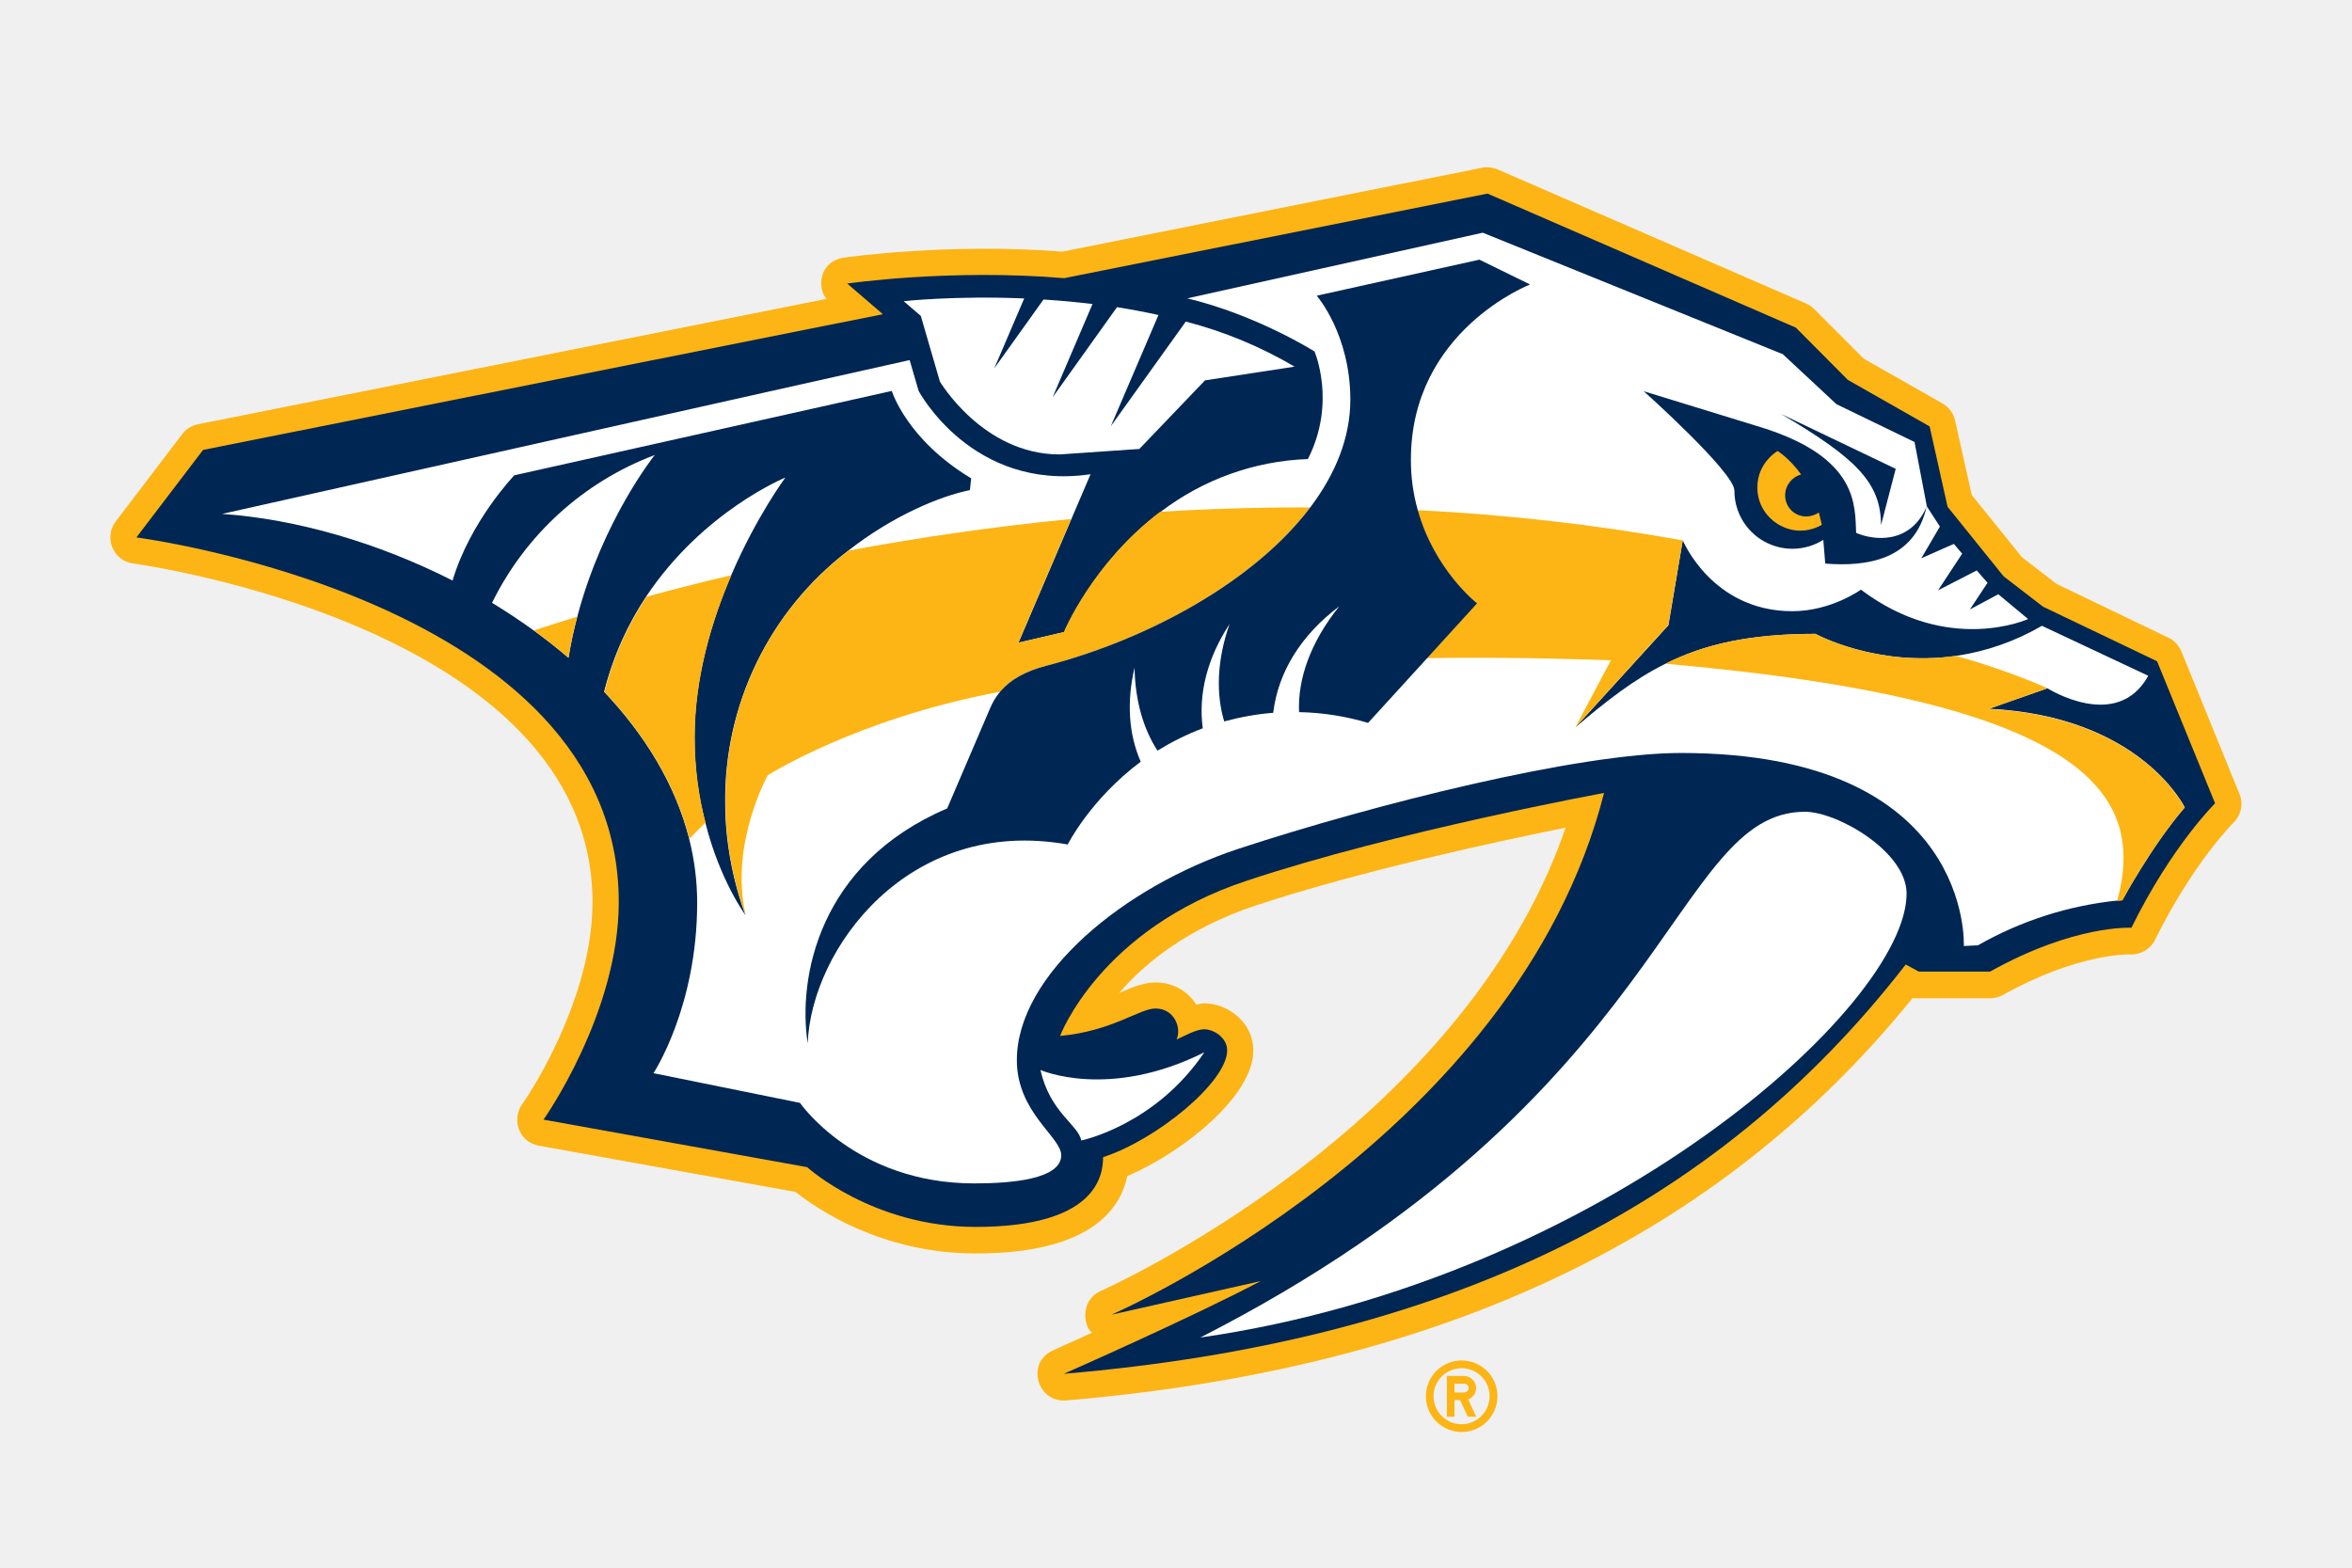
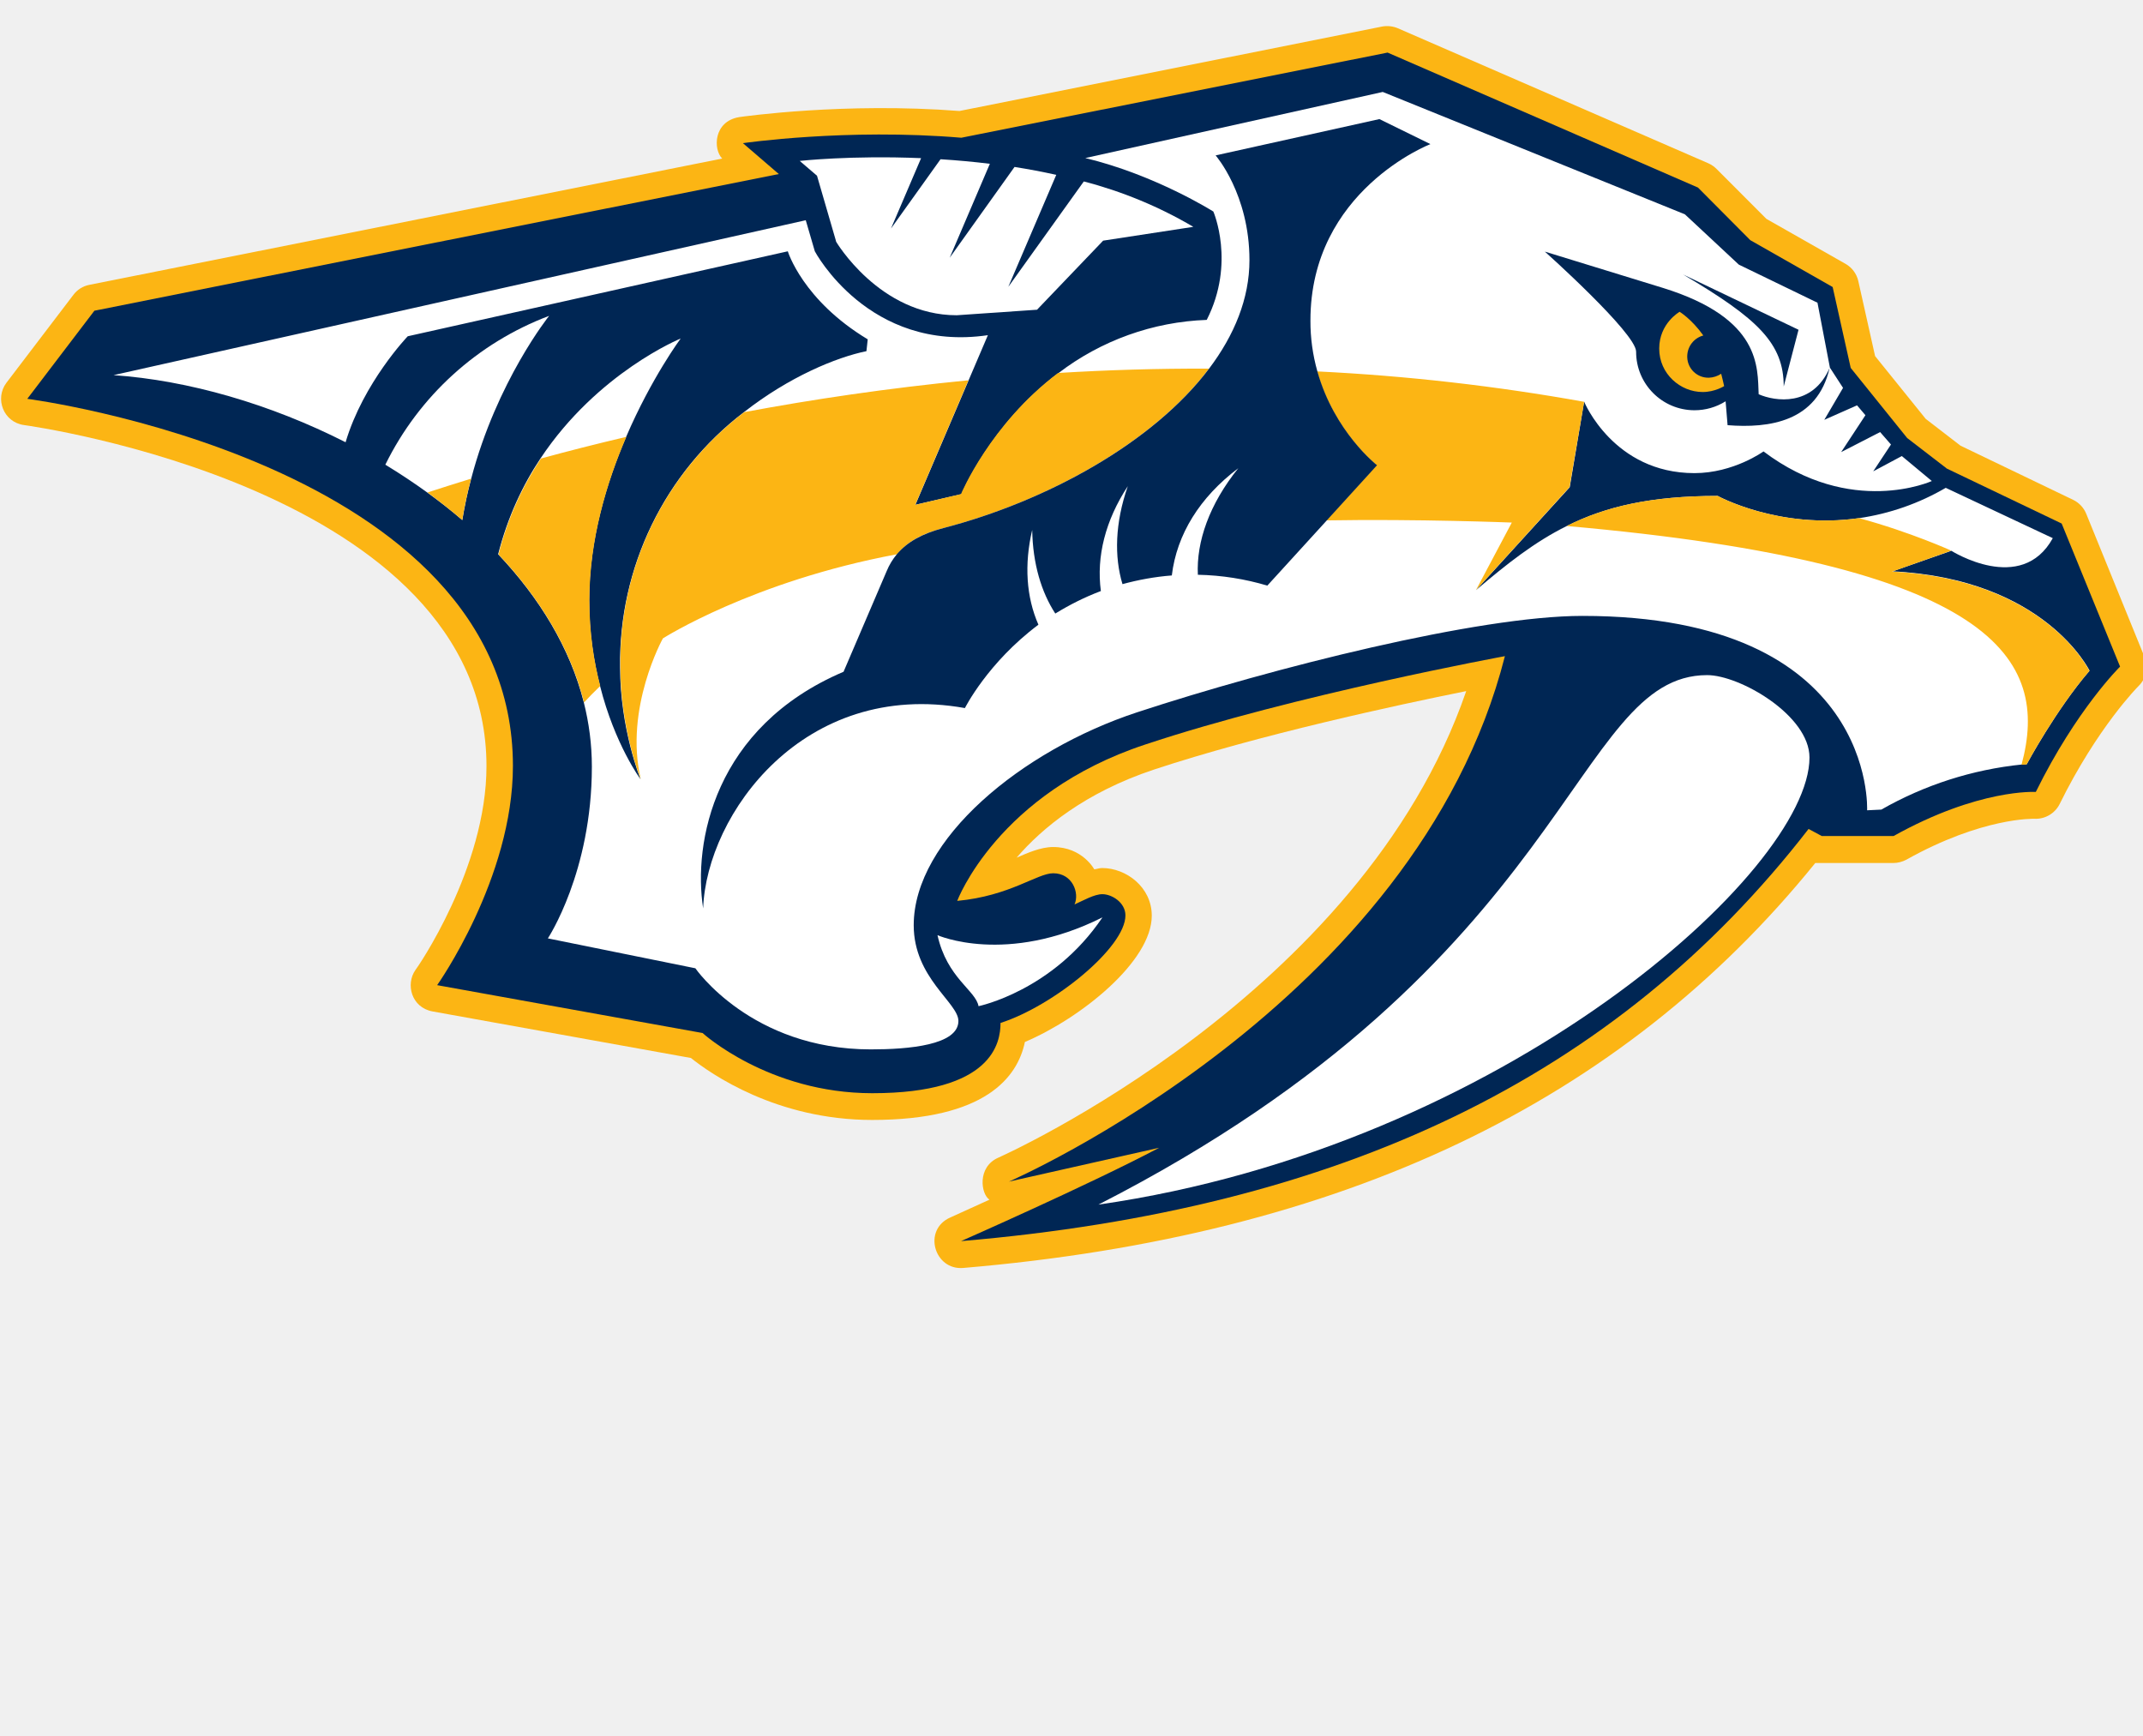
- <svg xmlns="http://www.w3.org/2000/svg" viewBox="0 0 24 16">
-   <g fill="#fcb514">
-     <path d="M15.28 14.25a.364.364 0 1 0-.73 0 .364.364 0 0 0 .73 0zm-.652 0a.286.286 0 1 1 .572 0 .286.286 0 0 1-.572 0z" />
-     <path d="M15.064 14.46l-.082-.177a.124.124 0 0 0-.042-.24h-.176v.416h.078v-.17h.056l.08.17h.086zm-.124-.248h-.098v-.09h.098c.025 0 .046.02.046.044s-.02.046-.046.046z" />
+ <svg xmlns="http://www.w3.org/2000/svg" version="1.1" id="Layer_1" x="0px" y="0px" width="435.031px" height="352.309px" viewBox="0 0 435.031 352.309" enable-background="new 0 0 435.031 352.309" xml:space="preserve">
+   <path fill="#FCB514" d="M423.507,104.288c-0.497-1.221-1.424-2.218-2.604-2.804L397.99,90.468l-7.07-5.448l-10.274-12.738  L377.24,57.06c-0.327-1.47-1.258-2.734-2.563-3.485l-16.104-9.153l-10.114-10.135c-0.48-0.478-1.044-0.865-1.663-1.142  l-63.01-27.399c-1.011-0.432-2.125-0.557-3.205-0.36L194.775,22.53c-23.373-1.803-43.863,1.121-44.724,1.241  c-5.248,0.882-5.288,6.57-3.445,8.413L18.12,57.821c-1.278,0.252-2.418,0.964-3.204,2.003L1.295,77.71  c-2.403,3.205-0.6,8.012,3.605,8.572c0.922,0.14,93.856,12.878,93.856,69.24c0,20.752-14.221,41.183-14.421,41.363  c-2.043,2.924-0.801,7.61,3.445,8.412l52.476,9.453c4.006,3.205,17.366,12.579,36.793,12.579c23.033,0,29.522-8.713,31.005-15.824  c11.417-4.866,25.757-16.383,25.757-25.637c0-5.808-5.207-9.674-10.074-9.674c-0.561,0-1.062,0.2-1.603,0.261  c0,0-2.403-4.526-8.352-4.526c-2.544,0-5.288,1.241-7.411,2.163c5.208-6.052,13.921-13.222,27.841-17.869  c21.431-7.089,49.411-13.119,63.431-15.943c-21.29,61.892-94.215,94.34-94.977,94.7c-4.346,1.902-3.545,7.41-1.803,8.531  l-7.931,3.605c-5.689,2.483-3.285,10.756,2.604,10.255c76.952-6.529,133.553-33.488,172.97-82.199h15.862  c0.901,0,1.803-0.24,2.604-0.66c15.503-8.675,25.918-8.314,26.037-8.314c2.131,0.092,4.117-1.066,5.088-2.965  c7.691-15.623,15.963-23.914,16.023-23.975c1.572-1.511,2.064-3.828,1.241-5.848L423.507,104.288z" />
+   <path fill="#002654" d="M395.167,95.075l-8.013-6.169l-11.456-14.221l-3.666-16.424l-16.723-9.514l-10.616-10.675l-63.012-27.4  l-86.524,17.285c-23.394-1.963-44.345,1.102-44.345,1.102l7.291,6.269L19.162,63.069L5.542,80.954c0,0,98.582,12.718,98.582,74.508  c0,22.835-15.382,44.506-15.382,44.506l53.878,9.714c0,0,13.379,12.218,34.45,12.218c24.436,0,26.037-10.275,26.037-14.26  c10.756-3.466,25.357-15.303,25.357-21.832c0-2.604-2.744-4.306-4.687-4.306c-1.643,0-3.845,1.281-5.647,2.082  c1.04-2.304-0.402-6.328-4.327-6.328c-3.265,0-8.772,4.606-19.488,5.607c0,0,8.152-21.833,38.195-31.748  c30.345-10.095,72.986-17.927,72.986-17.927c-18.027,70.805-100.686,106.657-100.686,106.657l30.503-6.871  c-14.14,7.472-40.217,18.948-40.217,18.948c76.851-6.529,132.792-32.988,172.048-83.663l2.685,1.443h14.561  c17.325-9.674,28.882-8.954,28.882-8.954c8.252-16.764,17.105-25.437,17.105-25.437l-11.857-29.042l-23.435-11.217L395.167,95.075z" />
+   <path fill="#FFFFFF" d="M78.207,94.314c2.965,1.803,5.808,3.685,8.573,5.688c2.463,1.802,4.807,3.605,7.07,5.568  c0.48-2.924,1.082-5.729,1.803-8.412c5.207-19.829,15.823-33.048,15.823-33.048c-14.521,5.473-26.41,16.273-33.248,30.204H78.207z" />
+   <g>
+     <path fill="none" d="M290.354,29.24l-10.334-5.067l-33.248,7.37c0,0,6.889,7.852,6.889,21.271c0,4.326-1.001,8.512-2.743,12.558   l15.222,1.202c0-0.541-0.2-0.921-0.2-1.463c0-26.478,24.436-35.852,24.436-35.852L290.354,29.24z M266.119,66.553l-15.222-1.162" />
  </g>
-   <path d="M22.26 6.65a.27.27 0 0 0-.13-.14l-1.144-.55-.353-.272-.513-.636-.17-.76a.268.268 0 0 0-.128-.174l-.804-.457-.505-.506a.28.28 0 0 0-.083-.057L15.284 1.73a.28.28 0 0 0-.16-.018l-4.284.856c-1.167-.09-2.19.056-2.233.062-.262.044-.264.328-.172.42L2.02 4.33a.265.265 0 0 0-.16.1l-.68.893c-.12.16-.03.4.18.428.046.007 4.686.643 4.686 3.457 0 1.036-.71 2.056-.72 2.065-.102.146-.04.38.172.42l2.62.472c.2.16.867.628 1.837.628 1.15 0 1.474-.435 1.548-.79.57-.243 1.286-.818 1.286-1.28 0-.29-.26-.483-.503-.483-.028 0-.053.01-.08.013 0 0-.12-.226-.417-.226-.127 0-.264.062-.37.108.26-.302.695-.66 1.39-.892 1.07-.354 2.467-.655 3.167-.796-1.063 3.09-4.704 4.71-4.742 4.728-.217.095-.177.37-.09.426l-.396.18c-.284.124-.164.537.13.512 3.842-.326 6.668-1.672 8.636-4.104h.792c.045 0 .09-.012.13-.033.774-.433 1.294-.415 1.3-.415a.272.272 0 0 0 .254-.148c.384-.78.797-1.194.8-1.197a.266.266 0 0 0 .062-.292L22.26 6.65z" fill="#fcb514" />
-   <path d="M20.845 6.19l-.4-.308-.572-.71-.183-.82-.835-.475-.53-.533-3.146-1.368-4.32.863c-1.168-.098-2.214.055-2.214.055l.364.313-6.937 1.385-.68.893s4.922.635 4.922 3.72c0 1.14-.768 2.222-.768 2.222l2.69.485s.668.61 1.72.61c1.22 0 1.3-.513 1.3-.712.537-.173 1.266-.764 1.266-1.09 0-.13-.137-.215-.234-.215-.082 0-.192.064-.282.104.052-.115-.02-.316-.216-.316-.163 0-.438.23-.973.28 0 0 .407-1.09 1.907-1.585 1.515-.504 3.644-.895 3.644-.895-.9 3.535-5.027 5.325-5.027 5.325l1.523-.343c-.706.373-2.008.946-2.008.946 3.837-.326 6.63-1.647 8.59-4.177l.134.072h.727c.865-.483 1.442-.447 1.442-.447.412-.837.854-1.27.854-1.27l-.592-1.45-1.17-.56z" fill="#002654" />
-   <path d="M5.02 6.152c.148.09.29.184.428.284.123.09.24.18.353.278.024-.146.054-.286.09-.42.26-.99.79-1.65.79-1.65a3.046 3.046 0 0 0-1.66 1.508z" fill="#FFF" />
-   <g fill="none">
-     <path d="M15.612 2.903l-.516-.253-1.66.368s.344.392.344 1.062c0 .216-.05.425-.137.627l.76.06c0-.027-.01-.046-.01-.073 0-1.322 1.22-1.79 1.22-1.79zM14.402 4.766l-.76-.058" />
+   <path fill="none" d="M267.361,75.406c-0.749-2.88-1.166-5.837-1.242-8.813c0-0.541-0.2-0.921-0.2-1.462  c0-26.478,24.436-35.852,24.436-35.852l-10.334-5.107l-33.248,7.37c0,0,6.889,7.852,6.889,21.271c0,4.326-1.001,8.512-2.743,12.558  c-1.402,3.265-3.205,6.409-5.469,9.454c-11.355,15.021-32.907,26.839-53.938,32.347c-4.326,1.122-7.331,2.844-9.414,5.288  c-0.867,1.034-1.569,2.196-2.083,3.445l-8.752,20.43c-26.318,11.216-30.564,34.71-28.501,48.032  c0.701-19.19,20.469-46.51,53.137-40.662c0,0,4.607-9.253,14.921-16.924c-2.483-5.608-2.904-12.218-1.281-19.228  c0.14,6.87,1.862,12.618,4.706,16.964c2.945-1.802,6.009-3.345,9.254-4.566c-0.941-7.011,0.921-14.361,5.468-21.291  c-2.604,7.471-2.764,14.321-1.082,19.889c3.272-0.916,6.627-1.506,10.015-1.763c1.002-8.352,5.688-15.883,13.5-21.771  c-5.888,7.311-8.532,14.922-8.212,21.631c4.887,0.1,9.614,0.841,14.101,2.203l12.057-13.219l10.216-11.216  c-0.041,0-8.673-6.709-12.138-19.028L267.361,75.406z" />
+   <path fill="#FFFFFF" d="M384.11,116.005l12.018-4.206c0,0,14.221,9.013,20.59-2.563l-21.731-10.215  c-5.407,3.156-11.37,5.243-17.566,6.149c-16.283,2.343-28.721-4.507-28.721-4.507c-13.52,0-22.752,2.143-30.645,6.108  c-6.47,3.205-12.077,7.611-18.428,13.019l19.029-20.89l2.924-17.365c0,0,5.968,14.501,22.393,14.501  c7.951,0,14.02-4.407,14.02-4.407c17.825,13.46,34.17,6.009,34.17,6.009l-6.089-5.067l-5.809,3.104l3.605-5.448l-2.204-2.523  l-7.911,4.066l4.927-7.491l-1.701-2.003l-6.65,2.944l3.807-6.489l-2.665-4.106l-2.523-13.179l-15.963-7.731L342.029,43.5  L280.7,18.664l-60.387,13.419c14.221,3.405,25.997,10.856,25.997,10.856s4.547,10.415-1.341,21.992  c-10.921,0.394-21.447,4.173-30.125,10.815c-13.819,10.416-19.668,24.556-19.668,24.556l-9.354,2.163l10.816-25.297l3.904-9.133  c-24.234,3.565-35.13-17.024-35.13-17.024l-1.843-6.309L23.047,76.147c15.163,1.042,31.847,5.869,47.108,13.62  c3.605-12.117,12.619-21.511,12.619-21.511l77.151-17.245c0,0,3.005,9.915,16.224,17.866l-0.26,2.403  c-6.108,1.242-15.703,5.208-24.836,12.358c-16.134,12.302-25.476,31.528-25.176,51.815c0,12.478,4.146,22.713,4.146,22.713  s-5.208-7.01-8.212-18.928c-1.302-5.007-2.203-10.815-2.203-17.425c0-12.258,3.525-23.915,7.511-33.168  c5.148-11.978,11.056-19.929,11.056-19.929s-16.824,6.85-28.441,24.315c-3.605,5.408-6.67,11.877-8.612,19.468  c8.372,8.853,14.581,18.987,17.385,30.044c1.062,4.205,1.643,8.572,1.643,13.078c0,21.373-8.933,34.852-8.933,34.852l29.944,6.069  c0,0,11.316,16.464,35.611,16.464c7.691,0,17.786-0.861,17.786-5.769c0-3.705-9.073-8.731-9.073-19.428  c0-17.428,21.872-35.494,45.346-43.225c27.438-9.012,69.3-19.568,90.39-19.568c59.768,0,57.804,39.457,57.804,39.457l2.885-0.14  c8.766-5.004,18.48-8.122,28.521-9.153l1.002-0.06c0,0,5.908-11.017,12.758-18.988c-0.061,0-8.933-18.626-40.098-20.169  L384.11,116.005z" />
+   <path fill="#FFFFFF" d="M190.31,189.814c1.942,8.732,7.771,11.217,8.332,14.421c0,0,15.102-3.085,25.157-18.026  c-19.589,9.814-33.509,3.605-33.509,3.605 M367.326,153.76c0-8.552-14.121-16.724-20.771-16.724  c-27.38,0-27.038,58.186-123.579,107.477c82.239-11.816,144.35-67.777,144.35-90.732 M169.7,49.008c0,0,8.813,14.982,24.516,14.982  l16.303-1.122l13.419-14.02l18.307-2.804c-6.946-4.089-14.43-7.19-22.231-9.213L204.69,58.221l9.733-22.732  c-2.808-0.617-5.632-1.152-8.472-1.603l-13.159,18.426l8.151-19.067c-3.328-0.406-6.667-0.713-10.014-0.921l-10.054,14.06  l6.109-14.281c-14.221-0.6-24.636,0.561-24.636,0.561l3.505,3.005l3.866,13.299L169.7,49.008z" />
+   <g>
+     <path fill="#FCB514" d="M127.178,88.666c-6.31,1.481-12.117,2.964-17.365,4.406c-3.605,5.408-6.69,11.877-8.612,19.468   c8.352,8.853,14.561,18.988,17.365,30.044c0.841-0.921,1.963-2.083,3.285-3.345c-1.302-5.007-2.204-10.815-2.204-17.425   c0-12.258,3.525-23.915,7.511-33.148 M93.83,105.57c0.481-2.924,1.082-5.729,1.803-8.412c-3.405,1.042-6.349,2.002-8.853,2.804   c2.463,1.803,4.807,3.665,7.07,5.608 M396.127,111.779c0,0-8.212-3.745-18.728-6.609c-16.283,2.343-28.721-4.507-28.721-4.507   c-13.521,0-22.754,2.143-30.645,6.108c87.187,7.672,98.143,27.04,92.334,48.471l1.041-0.081c0,0,5.888-11.015,12.738-18.967   c0,0-8.873-18.627-40.058-20.169l12.018-4.247H396.127z M195.116,100.282l-9.333,2.203l10.815-25.296   c-16.424,1.603-31.746,3.886-45.526,6.47c-16.134,12.298-25.464,31.531-25.136,51.815c0,12.478,4.146,22.713,4.146,22.713   c-3.405-14.42,4.486-28.602,4.486-28.602s18.187-11.617,47.528-17.084c2.063-2.484,5.048-4.207,9.414-5.308   c21.03-5.468,42.562-17.346,53.918-32.367c-10.515-0.04-20.771,0.28-30.645,0.881c-13.819,10.415-19.688,24.556-19.688,24.556    M321.559,81.555c-17.914-3.22-36.018-5.281-54.198-6.169c3.465,12.318,12.098,19.028,12.098,19.028l-10.215,11.216   c18.428-0.32,37.654,0.441,37.654,0.441l-7.271,13.7l18.989-20.891l2.964-17.325H321.559z" />
  </g>
-   <path d="M14.464 5.208a1.946 1.946 0 0 1-.062-.44c0-.027-.01-.046-.01-.073 0-1.322 1.22-1.79 1.22-1.79l-.516-.255-1.66.368s.344.392.344 1.062c0 .216-.05.425-.137.627-.07.163-.16.32-.273.472-.567.75-1.643 1.34-2.693 1.615-.216.056-.366.142-.47.264a.656.656 0 0 0-.104.172l-.437 1.02c-1.314.56-1.526 1.733-1.423 2.398.035-.958 1.022-2.322 2.653-2.03 0 0 .23-.462.745-.845-.124-.28-.145-.61-.064-.96.007.343.093.63.235.847.147-.09.3-.167.462-.228-.047-.35.046-.717.273-1.063-.13.373-.138.715-.054.993a2.58 2.58 0 0 1 .5-.088c.05-.417.284-.793.674-1.087-.294.365-.426.745-.41 1.08.244.005.48.042.704.11l.602-.66.51-.56c-.002 0-.433-.335-.606-.95z" fill="none" />
-   <path d="M20.293 7.235l.6-.21s.71.45 1.028-.128l-1.085-.51a2.44 2.44 0 0 1-.877.307c-.813.117-1.434-.225-1.434-.225-.675 0-1.136.107-1.53.305-.323.16-.603.38-.92.65l.95-1.043.146-.867s.298.724 1.118.724c.397 0 .7-.22.7-.22.89.672 1.706.3 1.706.3l-.304-.253-.29.155.18-.272-.11-.126-.395.203.246-.374-.085-.1-.332.147.19-.324-.133-.205-.126-.658-.797-.386-.547-.51-3.062-1.24-3.015.67c.71.17 1.298.542 1.298.542s.227.52-.067 1.098a2.63 2.63 0 0 0-1.504.54c-.69.52-.982 1.226-.982 1.226l-.467.108.54-1.263.195-.456c-1.21.178-1.754-.85-1.754-.85l-.092-.315-7.016 1.57c.757.052 1.59.293 2.352.68.18-.605.63-1.074.63-1.074L9.1 3.99s.15.495.81.892l-.013.12c-.305.062-.784.26-1.24.617A3.194 3.194 0 0 0 7.4 8.206c0 .623.207 1.134.207 1.134s-.26-.35-.41-.945c-.065-.25-.11-.54-.11-.87 0-.612.176-1.194.375-1.656.257-.598.552-.995.552-.995s-.84.342-1.42 1.214c-.18.27-.333.593-.43.972.418.442.728.948.868 1.5.053.21.082.428.082.653 0 1.067-.446 1.74-.446 1.74l1.495.303s.565.822 1.778.822c.384 0 .888-.043.888-.288 0-.185-.453-.436-.453-.97 0-.87 1.092-1.772 2.264-2.158 1.37-.45 3.46-.977 4.513-.977 2.984 0 2.886 1.97 2.886 1.97l.144-.007a3.618 3.618 0 0 1 1.424-.457l.05-.003s.295-.55.637-.948c-.003 0-.446-.93-2.002-1.007z" fill="#FFF" />
-   <path d="M10.617 10.92c.097.436.388.56.416.72 0 0 .754-.154 1.256-.9-.978.49-1.673.18-1.673.18M19.455 9.12c0-.427-.705-.835-1.037-.835-1.367 0-1.35 2.905-6.17 5.366 4.106-.59 7.207-3.384 7.207-4.53M9.588 3.89s.44.748 1.224.748l.814-.056.67-.7.914-.14a4.33 4.33 0 0 0-1.11-.46l-.765 1.068.486-1.135a7.312 7.312 0 0 0-.423-.08l-.657.92.407-.952a8.495 8.495 0 0 0-.5-.046l-.502.702.305-.713c-.71-.03-1.23.028-1.23.028l.175.15.193.664z" fill="#FFF" />
-   <g fill="#fcb514">
-     <path d="M7.465 5.87c-.315.074-.605.148-.867.22-.18.27-.334.593-.43.972.417.442.727.948.867 1.5.042-.046.098-.104.164-.167-.065-.25-.11-.54-.11-.87 0-.612.176-1.194.375-1.655M5.8 6.714c.024-.146.054-.286.09-.42-.17.052-.317.1-.442.14.123.09.24.183.353.28M20.893 7.024s-.41-.187-.935-.33c-.813.117-1.434-.225-1.434-.225-.675 0-1.136.107-1.53.305 4.353.383 4.9 1.35 4.61 2.42l.052-.004s.294-.55.636-.947c0 0-.443-.93-2-1.007l.6-.212zM10.857 6.45l-.466.11.54-1.263c-.82.08-1.585.194-2.273.323a3.188 3.188 0 0 0-1.255 2.587c0 .623.207 1.134.207 1.134-.17-.72.224-1.428.224-1.428s.908-.58 2.373-.853c.103-.124.252-.21.47-.265 1.05-.273 2.125-.866 2.692-1.616-.525-.002-1.037.014-1.53.044-.69.52-.983 1.226-.983 1.226M17.17 5.515a21.12 21.12 0 0 0-2.706-.308c.173.615.604.95.604.95l-.51.56c.92-.016 1.88.022 1.88.022l-.363.684.948-1.043.148-.865z" />
+   <g>
+     <path fill="#002654" d="M290.354,29.24l-10.334-5.067l-33.248,7.37c0,0,6.869,7.852,6.869,21.271   c0,7.771-3.064,15.222-8.212,22.032c-11.355,15.022-32.907,26.879-53.938,32.347c-4.327,1.122-7.331,2.844-9.414,5.287   c-0.867,1.035-1.57,2.197-2.083,3.446l-8.753,20.429c-26.317,11.217-30.564,34.71-28.501,48.032   c0.702-19.19,20.47-46.509,53.137-40.662c0,0,4.607-9.213,14.922-16.924c-2.463-5.607-2.905-12.217-1.262-19.228   c0.12,6.87,1.862,12.618,4.687,16.964c2.944-1.802,6.008-3.344,9.254-4.566c-0.941-7.01,0.921-14.361,5.468-21.291   c-2.604,7.471-2.765,14.32-1.082,19.888c3.245-0.881,6.609-1.502,10.015-1.762c1.002-8.352,5.688-15.883,13.5-21.771   c-5.889,7.311-8.533,14.921-8.212,21.631c4.887,0.1,9.612,0.861,14.101,2.203l12.057-13.219l10.215-11.216   c0,0-8.672-6.75-12.117-19.067c-0.943-3.343-1.417-6.802-1.403-10.275c-0.039-26.438,24.377-35.852,24.377-35.852 M357.011,80.013   c-0.261-5.408,0.601-15.362-19.428-21.571l-23.975-7.371c0,0,18.525,16.564,18.525,20.31c-0.019,6.548,5.273,11.873,11.822,11.893   c2.244,0.007,4.444-0.624,6.345-1.818l0.4,4.847c8.412,0.661,18.227-0.661,20.71-11.616c-3.445,7.911-11.056,6.81-14.421,5.327" />
+     <path fill="#002654" d="M362.098,78.451l3.005-11.517l-23.436-11.216c15.283,9.013,20.431,14.02,20.431,22.753" />
  </g>
-   <g fill="#002654">
-     <path d="M15.612 2.903l-.516-.253-1.66.368s.343.392.343 1.062c0 .388-.153.76-.41 1.1-.567.75-1.643 1.342-2.693 1.615-.216.056-.366.142-.47.264a.656.656 0 0 0-.104.172l-.437 1.02c-1.314.56-1.526 1.733-1.423 2.398.035-.958 1.022-2.322 2.653-2.03 0 0 .23-.46.745-.845-.123-.28-.145-.61-.063-.96.006.343.093.63.234.847.147-.09.3-.167.462-.228-.047-.35.046-.717.273-1.063-.13.373-.138.715-.054.993.162-.044.33-.075.5-.088.05-.417.284-.793.674-1.087-.294.365-.426.745-.41 1.08.244.005.48.043.704.11l.602-.66.51-.56s-.433-.337-.605-.952a1.86 1.86 0 0 1-.07-.513c-.002-1.32 1.217-1.79 1.217-1.79M18.94 5.438c-.013-.27.03-.767-.97-1.077l-1.197-.368s.925.827.925 1.014a.592.592 0 0 0 .907.503l.02.242c.42.033.91-.033 1.034-.58-.172.395-.552.34-.72.266" />
-     <path d="M19.194 5.36l.15-.575-1.17-.56c.763.45 1.02.7 1.02 1.136" />
-   </g>
-   <path d="M18.373 5.416c.124 0 .217-.06.217-.06a2.976 2.976 0 0 0-.03-.125.243.243 0 0 1-.124.04.214.214 0 0 1-.22-.218.22.22 0 0 1 .163-.21c-.12-.168-.24-.24-.24-.24s-.207.116-.207.373.215.44.44.44" fill="#fcb514" />
+   <path fill="#FCB514" d="M345.654,79.572c2.484,0,4.347-1.201,4.347-1.201c-0.183-0.839-0.383-1.674-0.601-2.504  c-0.739,0.489-1.599,0.766-2.484,0.801c-2.365,0.067-4.339-1.797-4.405-4.163c-0.001-0.068-0.002-0.136,0-0.203  c0.022-1.976,1.355-3.694,3.264-4.207c-2.403-3.364-4.807-4.807-4.807-4.807s-4.146,2.323-4.146,7.471  c0,5.147,4.307,8.812,8.813,8.812" />
</svg>
